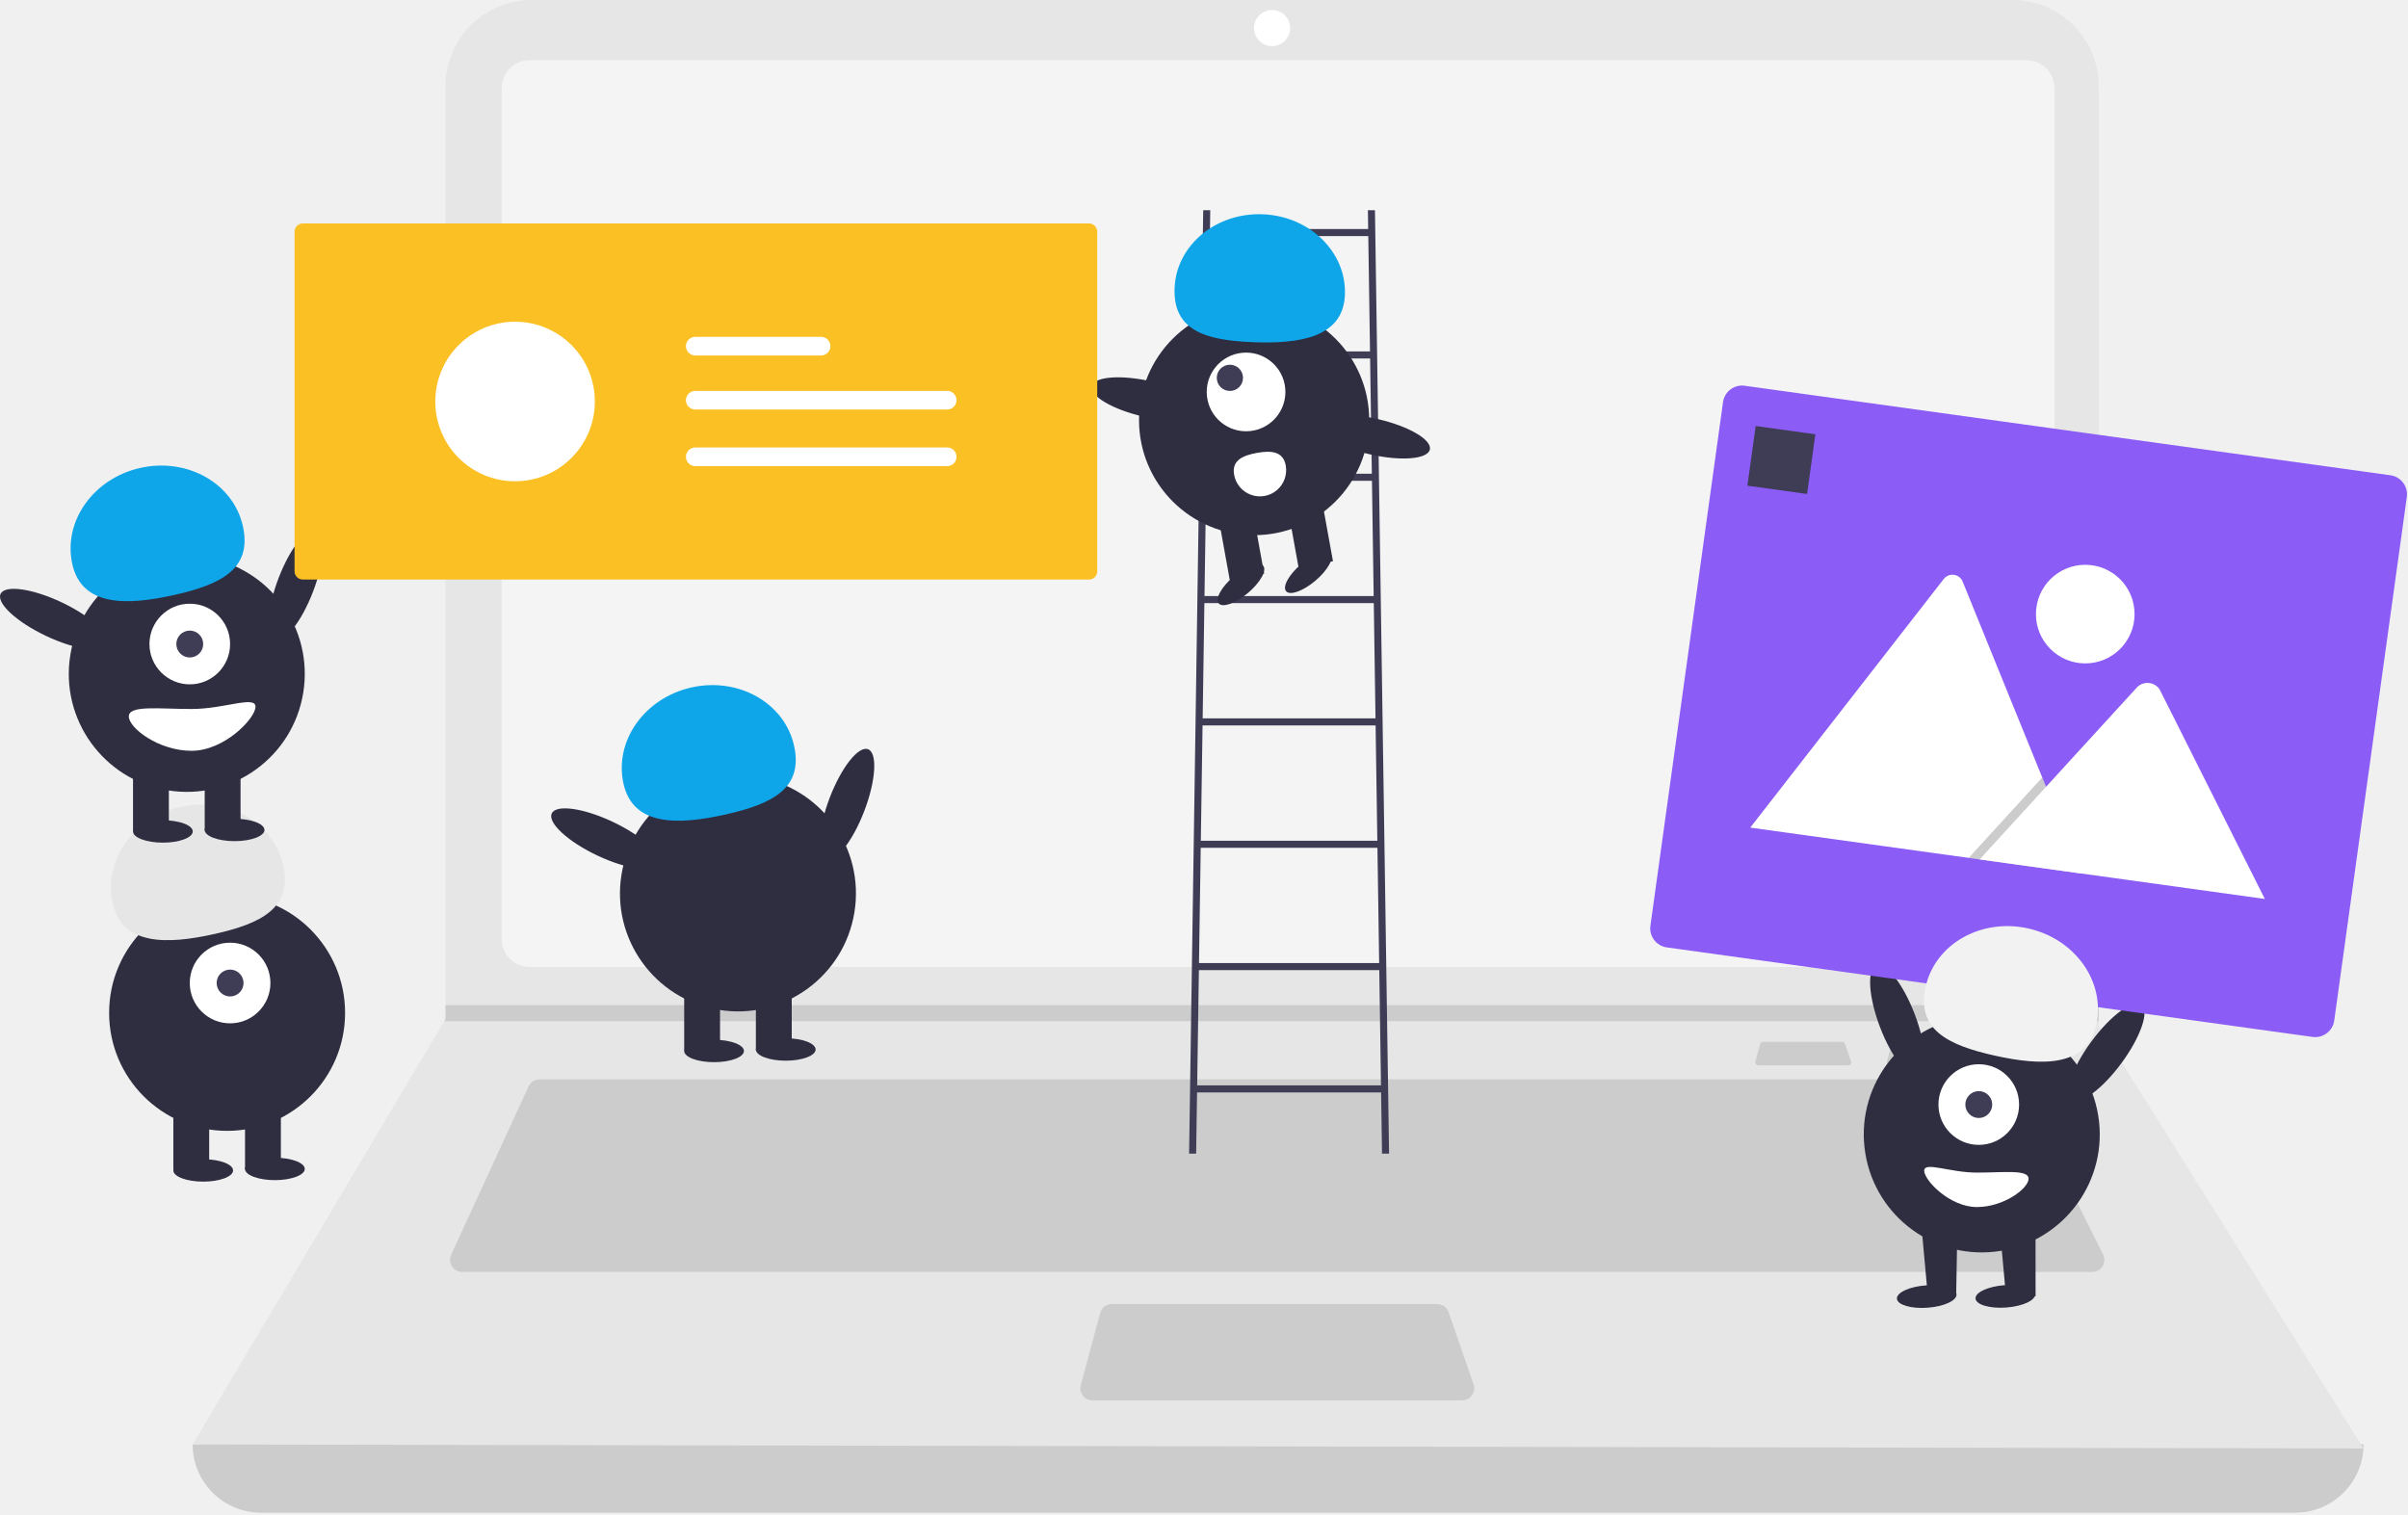
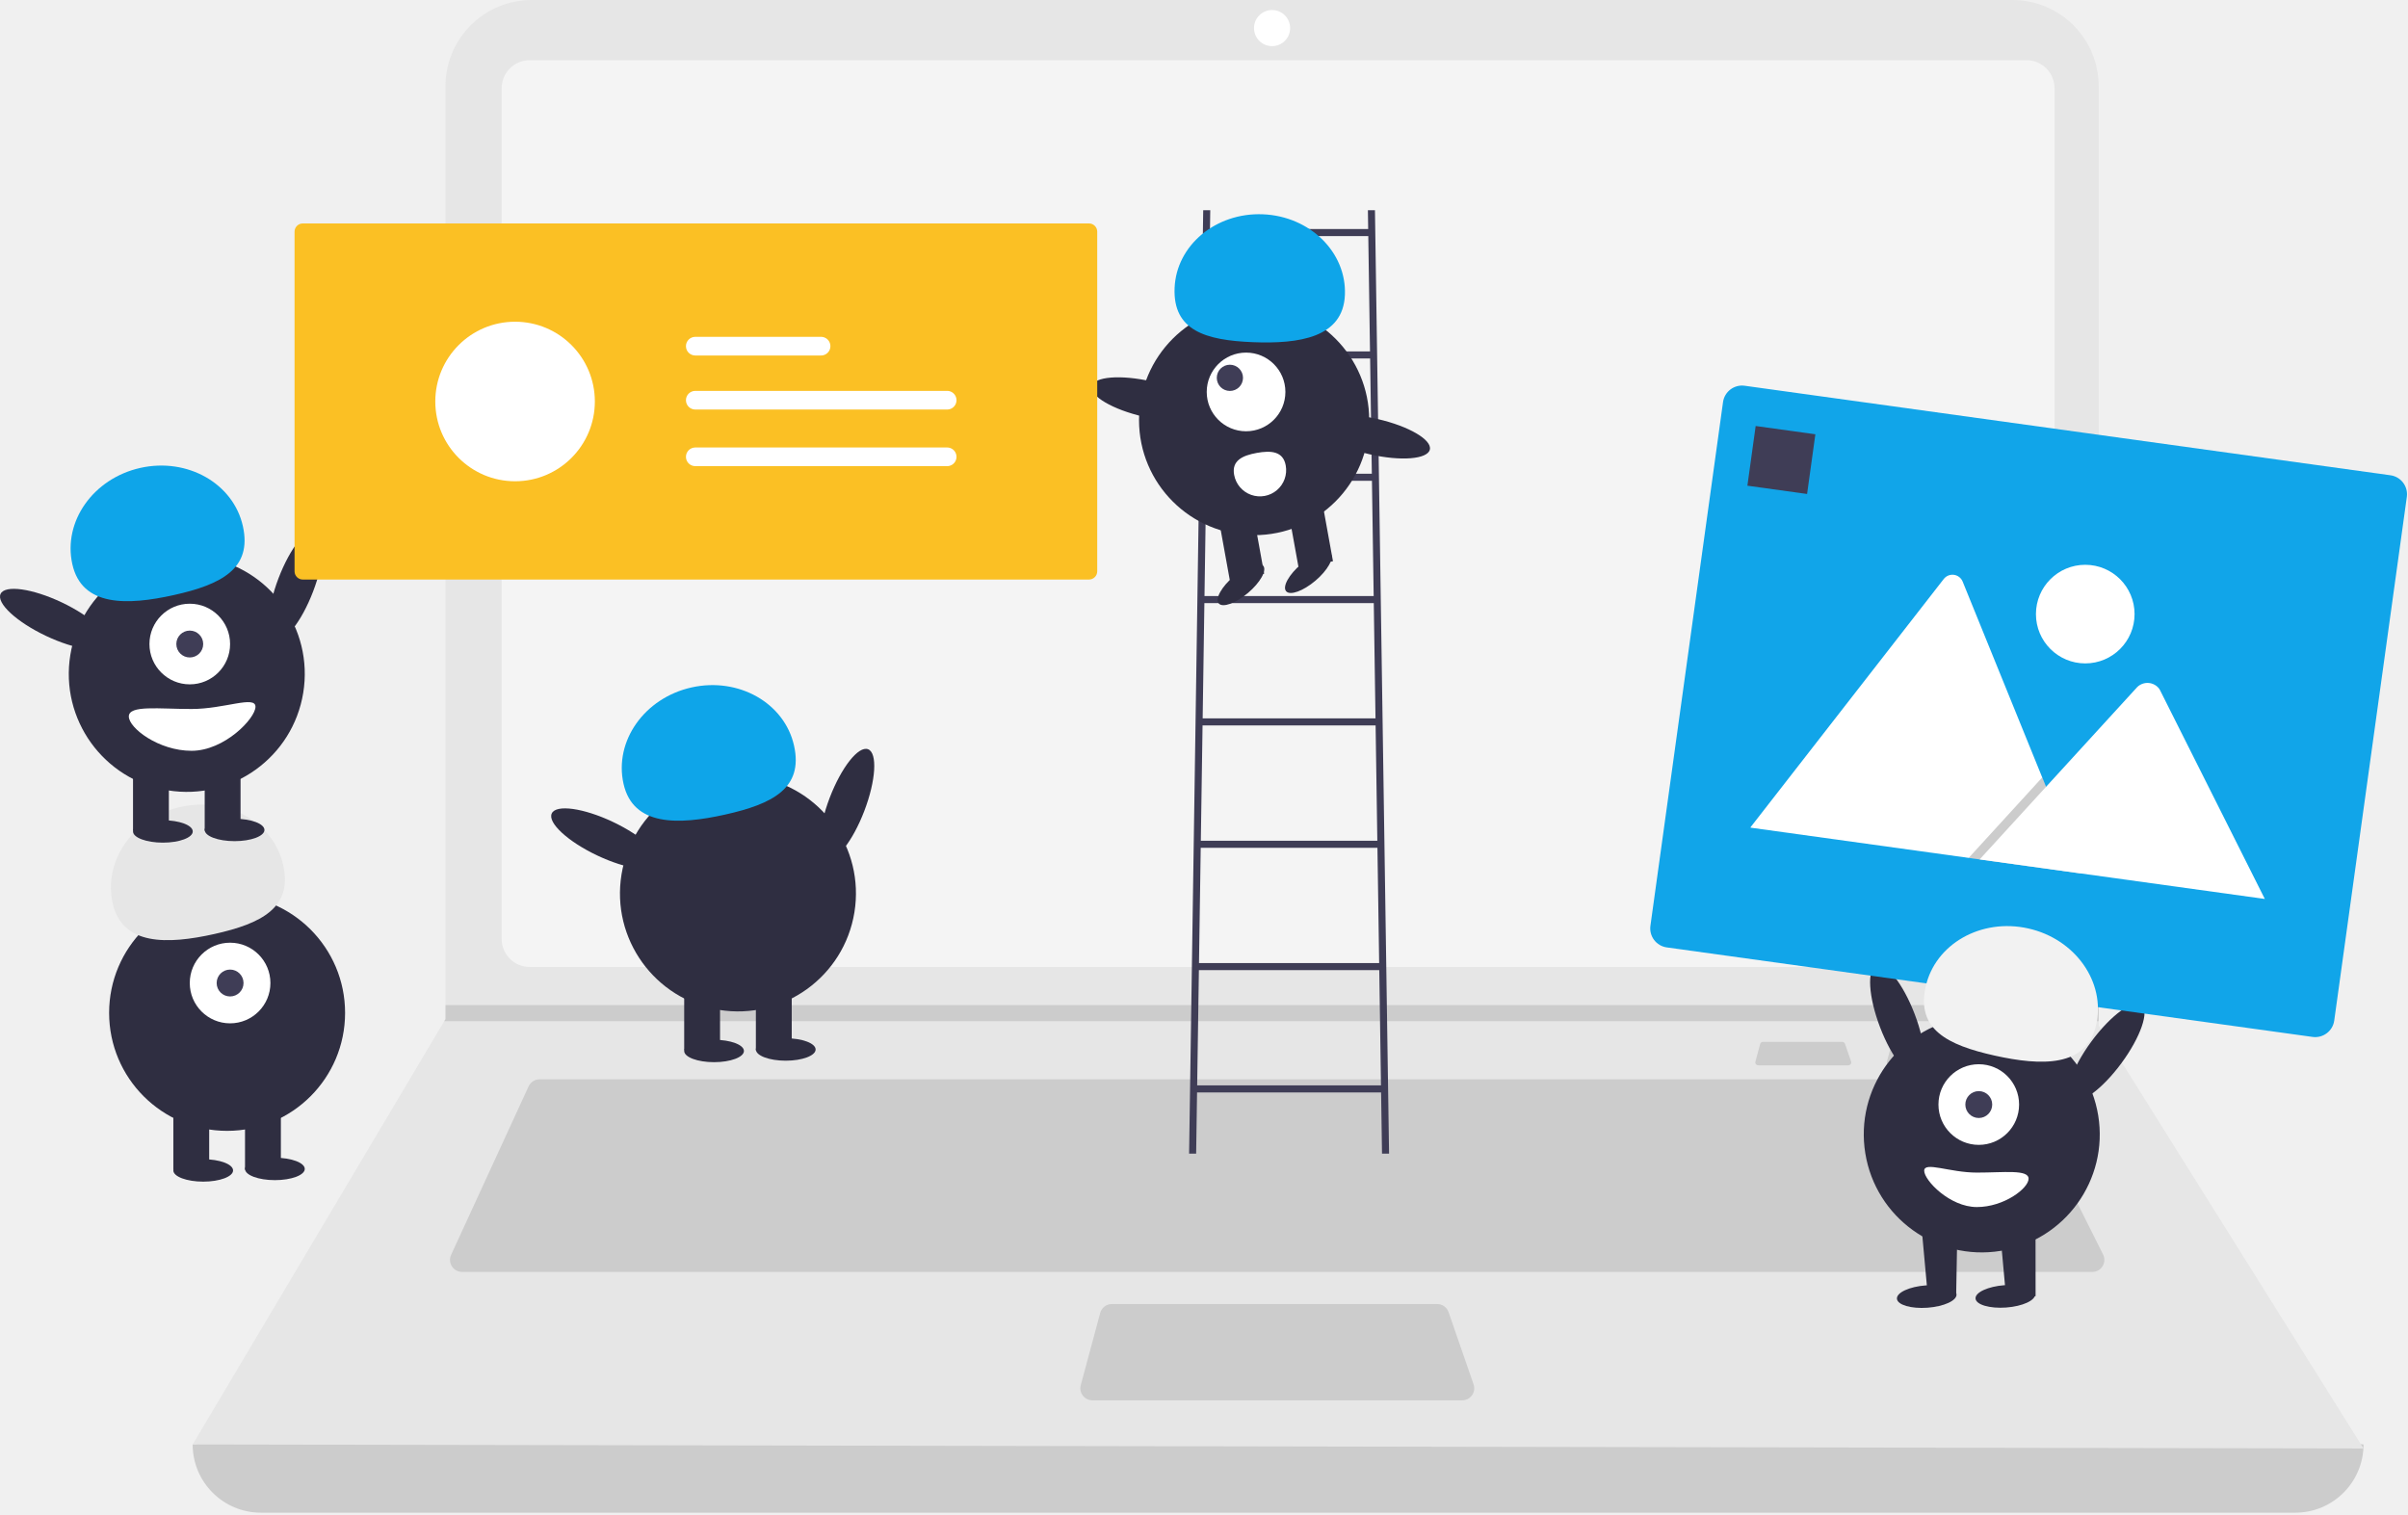
<svg xmlns="http://www.w3.org/2000/svg" width="879px" height="553px" viewBox="0 0 879 553" version="1.1">
  <g id="Page-1" stroke="none" stroke-width="1" fill="none" fill-rule="evenodd">
    <g id="undraw-content-team" transform="translate(-3, 0)">
      <rect id="Rectangle" fill-opacity="0.25" fill="#fff" x="180" y="16" width="579" height="343" rx="20" />
      <path d="M840.863,552.215 L98.229,552.215 C84.477,552.215 73.328,541.066 73.328,527.314 L73.328,527.314 C342.533,496.027 606.678,496.027 865.764,527.314 L865.764,527.314 C865.764,541.066 854.615,552.215 840.863,552.215 Z" id="Path" fill="#CCCCCC" fill-rule="nonzero" />
      <path d="M865.764,528.779 L73.328,527.314 L165.169,372.782 L165.608,372.049 L165.608,31.478 C165.608,23.129 168.924,15.122 174.827,9.219 C180.731,3.315 188.737,-0.001 197.086,2.84217094e-14 L737.612,2.84217094e-14 C745.961,-0.001 753.967,3.315 759.871,9.219 C765.774,15.122 769.09,23.129 769.09,31.478 L769.09,374.393 L865.764,528.779 Z M196.368,21.971 C190.708,21.978 186.121,26.565 186.115,32.225 L186.115,342.754 C186.122,348.414 190.708,353.001 196.368,353.007 L742.724,353.007 C748.384,353 752.97,348.414 752.977,342.754 L752.977,32.225 C752.971,26.565 748.384,21.978 742.724,21.971 L196.368,21.971 Z" id="Combined-Shape" fill="#E6E6E6" fill-rule="nonzero" />
      <path d="M199.959,394.021 C198.244,394.023 196.686,395.021 195.967,396.578 L167.668,458.098 C167.042,459.459 167.152,461.044 167.959,462.305 C168.767,463.566 170.162,464.329 171.659,464.329 L766.771,464.329 C768.294,464.329 769.708,463.54 770.508,462.245 C771.309,460.949 771.381,459.331 770.7,457.969 L739.94,396.449 C739.2,394.957 737.676,394.016 736.011,394.021 L199.959,394.021 Z" id="Path" fill="#CCCCCC" fill-rule="nonzero" />
      <circle id="Oval" fill="#FFFFFF" fill-rule="nonzero" cx="467.349" cy="10.253" r="6.591" />
      <path d="M408.854,476.047 C406.869,476.05 405.131,477.382 404.612,479.299 L397.513,505.664 C397.158,506.984 397.437,508.395 398.268,509.48 C399.1,510.565 400.389,511.201 401.756,511.201 L536.753,511.201 C538.175,511.201 539.508,510.514 540.333,509.356 C541.157,508.198 541.37,506.713 540.905,505.37 L531.778,479.004 C531.165,477.235 529.499,476.048 527.626,476.047 L408.854,476.047 Z" id="Path" fill="#CCCCCC" fill-rule="nonzero" />
      <polygon id="Path" fill="#CCCCCC" fill-rule="nonzero" points="769.09 366.922 769.09 372.782 165.169 372.782 165.623 372.049 165.623 366.922" />
      <path d="M694.547,380.344 C694.064,380.345 693.64,380.669 693.514,381.136 L691.786,387.556 C691.699,387.878 691.767,388.221 691.969,388.485 C692.172,388.75 692.486,388.905 692.819,388.905 L725.693,388.905 C726.039,388.905 726.364,388.737 726.564,388.455 C726.765,388.173 726.817,387.811 726.704,387.484 L724.481,381.064 C724.332,380.633 723.926,380.344 723.47,380.344 L694.547,380.344 Z" id="Path" fill="#CCCCCC" fill-rule="nonzero" />
      <path d="M646.547,380.344 C646.064,380.345 645.64,380.669 645.514,381.136 L643.786,387.556 C643.699,387.878 643.767,388.221 643.969,388.485 C644.172,388.75 644.486,388.905 644.819,388.905 L677.693,388.905 C678.039,388.905 678.364,388.737 678.564,388.455 C678.765,388.173 678.817,387.811 678.704,387.484 L676.481,381.064 C676.332,380.633 675.926,380.344 675.47,380.344 L646.547,380.344 Z" id="Path" fill="#CCCCCC" fill-rule="nonzero" />
      <path d="M507.481,421.14 L510.058,421.14 L504.905,76.751 L502.328,76.751 L502.431,83.622 L444.684,83.622 L444.787,76.751 L442.211,76.751 L437.058,421.14 L439.634,421.14 L439.968,398.81 L507.147,398.81 L507.481,421.14 Z M503.768,172.94 L443.348,172.94 L443.978,130.857 L503.138,130.857 L503.768,172.94 Z M503.806,175.516 L504.436,217.598 L442.68,217.598 L443.309,175.516 L503.806,175.516 Z M504.474,220.175 L505.104,262.257 L442.012,262.257 L442.641,220.175 L504.474,220.175 Z M505.143,264.834 L505.772,306.916 L441.343,306.916 L441.973,264.834 L505.143,264.834 Z M505.811,309.493 L506.44,351.575 L440.675,351.575 L441.305,309.493 L505.811,309.493 Z M502.47,86.198 L503.099,128.281 L444.016,128.281 L444.646,86.198 L502.47,86.198 Z M440.007,396.234 L440.637,354.151 L506.479,354.151 L507.109,396.234 L440.007,396.234 Z" id="Shape" fill="#3F3D56" fill-rule="nonzero" />
      <circle id="Oval" fill="#2F2E41" fill-rule="nonzero" cx="460.794" cy="153.358" r="42.012" />
      <rect id="Rectangle" fill="#2F2E41" fill-rule="nonzero" transform="translate(481.2635, 194.7793) rotate(-10.26106) translate(-481.2635, -194.7793) " x="474.882" y="183.346" width="12.763" height="22.867" />
      <rect id="Rectangle" fill="#2F2E41" fill-rule="nonzero" transform="translate(456.1454, 199.3264) rotate(-10.26106) translate(-456.1454, -199.3264) " x="449.764" y="187.893" width="12.763" height="22.867" />
      <ellipse id="Oval" fill="#2F2E41" fill-rule="nonzero" transform="translate(455.9919, 213.4058) rotate(-40.26106) translate(-455.9919, -213.4058) " cx="455.992" cy="213.406" rx="10.636" ry="3.989" />
      <ellipse id="Oval" fill="#2F2E41" fill-rule="nonzero" transform="translate(480.5869, 208.9534) rotate(-40.26106) translate(-480.5869, -208.9534) " cx="480.587" cy="208.953" rx="10.636" ry="3.989" />
      <circle id="Oval" fill="#FFFFFF" fill-rule="nonzero" cx="457.853" cy="143.081" r="14.359" />
      <circle id="Oval" fill="#3F3D56" fill-rule="nonzero" cx="451.952" cy="137.934" r="4.786" />
      <path d="M493.936,107.653 C494.568,92.099 481.163,78.925 463.995,78.228 C446.828,77.53 432.399,89.574 431.767,105.127 C431.135,120.681 443.069,124.215 460.236,124.912 C477.404,125.61 493.304,123.206 493.936,107.653 Z" id="Path" fill="#0ea5e9" fill-rule="nonzero" />
      <ellipse id="Oval" fill="#2F2E41" fill-rule="nonzero" transform="translate(422.0018, 145.7037) rotate(-77.0899) translate(-422.0018, -145.7037) " cx="422.002" cy="145.704" rx="6.594" ry="21.006" />
      <ellipse id="Oval" fill="#2F2E41" fill-rule="nonzero" transform="translate(504.4704, 159.4181) rotate(-77.0899) translate(-504.4704, -159.4181) " cx="504.47" cy="159.418" rx="6.594" ry="21.006" />
      <path d="M472.333,169.914 C472.949,173.28 471.721,176.719 469.113,178.934 C466.504,181.148 462.912,181.802 459.69,180.649 C456.469,179.495 454.108,176.71 453.498,173.343 L453.494,173.325 C452.553,168.122 456.575,166.281 461.777,165.34 C466.979,164.398 471.391,164.712 472.333,169.914 Z" id="Path" fill="#FFFFFF" fill-rule="nonzero" />
      <ellipse id="Oval" fill="#2F2E41" fill-rule="nonzero" transform="translate(312.1859, 293.6337) rotate(-69.08217) translate(-312.1859, -293.6337) " cx="312.186" cy="293.634" rx="21.534" ry="6.76" />
      <circle id="Oval" fill="#2F2E41" fill-rule="nonzero" transform="translate(272.3788, 326.1557) rotate(-80.78252) translate(-272.3788, -326.1557) " cx="272.379" cy="326.156" r="43.067" />
      <rect id="Rectangle" fill="#2F2E41" fill-rule="nonzero" x="252.753" y="359.955" width="13.084" height="23.442" />
      <rect id="Rectangle" fill="#2F2E41" fill-rule="nonzero" x="278.921" y="359.955" width="13.084" height="23.442" />
      <ellipse id="Oval" fill="#2F2E41" fill-rule="nonzero" cx="263.656" cy="383.67" rx="10.903" ry="4.089" />
      <ellipse id="Oval" fill="#2F2E41" fill-rule="nonzero" cx="289.824" cy="383.125" rx="10.903" ry="4.089" />
      <path d="M230.602,286.104 C227.125,270.531 238.241,254.794 255.431,250.956 C272.621,247.117 289.375,256.631 292.852,272.204 C296.33,287.778 284.937,293.522 267.747,297.36 C250.558,301.199 234.08,301.678 230.602,286.104 Z" id="Path" fill="#0ea5e9" fill-rule="nonzero" />
      <ellipse id="Oval" fill="#2F2E41" fill-rule="nonzero" transform="translate(223.8706, 306.1723) rotate(-64.62574) translate(-223.8706, -306.1723) " cx="223.871" cy="306.172" rx="6.76" ry="21.534" />
      <circle id="Oval" fill="#2F2E41" fill-rule="nonzero" cx="85.901" cy="369.763" r="43.067" />
      <rect id="Rectangle" fill="#2F2E41" fill-rule="nonzero" x="66.275" y="403.563" width="13.084" height="23.442" />
      <rect id="Rectangle" fill="#2F2E41" fill-rule="nonzero" x="92.443" y="403.563" width="13.084" height="23.442" />
      <ellipse id="Oval" fill="#2F2E41" fill-rule="nonzero" cx="77.178" cy="427.277" rx="10.903" ry="4.089" />
      <ellipse id="Oval" fill="#2F2E41" fill-rule="nonzero" cx="103.346" cy="426.732" rx="10.903" ry="4.089" />
      <circle id="Oval" fill="#FFFFFF" fill-rule="nonzero" cx="86.991" cy="358.86" r="14.719" />
      <circle id="Oval" fill="#3F3D56" fill-rule="nonzero" cx="86.991" cy="358.86" r="4.906" />
      <path d="M44.124,329.712 C40.647,314.138 51.763,298.401 68.953,294.563 C86.143,290.725 102.897,300.238 106.374,315.812 C109.852,331.386 98.459,337.13 81.269,340.968 C64.08,344.806 47.602,345.286 44.124,329.712 Z" id="Path" fill="#E6E6E6" fill-rule="nonzero" />
      <ellipse id="Oval" fill="#2F2E41" fill-rule="nonzero" transform="translate(110.9887, 213.4908) rotate(-69.08217) translate(-110.9887, -213.4908) " cx="110.989" cy="213.491" rx="21.534" ry="6.76" />
      <circle id="Oval" fill="#2F2E41" fill-rule="nonzero" transform="translate(71.18157, 246.0128) rotate(-80.78252) translate(-71.18157, -246.0128) " cx="71.182" cy="246.013" r="43.067" />
      <rect id="Rectangle" fill="#2F2E41" fill-rule="nonzero" x="51.556" y="279.812" width="13.084" height="23.442" />
      <rect id="Rectangle" fill="#2F2E41" fill-rule="nonzero" x="77.723" y="279.812" width="13.084" height="23.442" />
      <ellipse id="Oval" fill="#2F2E41" fill-rule="nonzero" cx="62.459" cy="303.527" rx="10.903" ry="4.089" />
      <ellipse id="Oval" fill="#2F2E41" fill-rule="nonzero" cx="88.627" cy="302.982" rx="10.903" ry="4.089" />
      <circle id="Oval" fill="#FFFFFF" fill-rule="nonzero" cx="72.272" cy="235.11" r="14.719" />
      <circle id="Oval" fill="#3F3D56" fill-rule="nonzero" cx="72.272" cy="235.11" r="4.906" />
      <path d="M29.405,205.961 C25.927,190.388 37.044,174.651 54.233,170.812 C71.423,166.974 88.178,176.488 91.655,192.061 C95.133,207.635 83.74,213.379 66.55,217.217 C49.36,221.056 32.882,221.535 29.405,205.961 Z" id="Path" fill="#0ea5e9" fill-rule="nonzero" />
      <ellipse id="Oval" fill="#2F2E41" fill-rule="nonzero" transform="translate(22.6734, 226.0294) rotate(-64.62574) translate(-22.6734, -226.0294) " cx="22.673" cy="226.029" rx="6.76" ry="21.534" />
      <path d="M50.027,261.55 C50.027,265.765 60.88,274.088 72.924,274.088 C84.967,274.088 96.259,262.221 96.259,258.006 C96.259,253.791 84.967,258.824 72.924,258.824 C60.88,258.824 50.027,257.335 50.027,261.55 Z" id="Path" fill="#FFFFFF" fill-rule="nonzero" />
      <path d="M113.524,81.569 C111.868,81.57 110.526,82.913 110.524,84.569 L110.524,208.569 C110.526,210.225 111.868,211.567 113.524,211.569 L400.524,211.569 C402.18,211.567 403.522,210.225 403.524,208.569 L403.524,84.569 C403.522,82.913 402.18,81.57 400.524,81.569 L113.524,81.569 Z" id="Path" fill="#fbc024" fill-rule="nonzero" />
      <circle id="Oval" fill="#FFFFFF" fill-rule="nonzero" cx="191.018" cy="146.569" r="29.121" />
      <path d="M256.744,142.694 C254.885,142.725 253.394,144.24 253.394,146.099 C253.394,147.958 254.885,149.473 256.744,149.504 L348.689,149.504 C349.906,149.525 351.042,148.895 351.668,147.851 C352.294,146.807 352.316,145.508 351.724,144.444 C351.133,143.38 350.018,142.713 348.801,142.694 C348.764,142.694 348.727,142.694 348.689,142.694 L256.744,142.694 Z" id="b71acdfd-6a55-428e-917a-53f192cb0203" fill="#FFFFFF" fill-rule="nonzero" />
      <path d="M256.744,122.967 C254.885,122.998 253.394,124.513 253.394,126.372 C253.394,128.231 254.885,129.746 256.744,129.777 L302.659,129.777 C303.876,129.798 305.012,129.167 305.638,128.123 C306.264,127.08 306.286,125.781 305.694,124.717 C305.103,123.653 303.988,122.986 302.771,122.967 C302.734,122.966 302.696,122.966 302.659,122.967 L256.744,122.967 Z" id="ad4fbcfa-41b0-45f9-a593-23b6dc3fe165" fill="#FFFFFF" fill-rule="nonzero" />
      <path d="M256.744,163.361 C254.885,163.391 253.394,164.907 253.394,166.766 C253.394,168.624 254.885,170.14 256.744,170.17 L348.689,170.17 C349.906,170.191 351.042,169.561 351.668,168.517 C352.294,167.473 352.316,166.175 351.724,165.111 C351.133,164.047 350.018,163.38 348.801,163.361 C348.764,163.36 348.727,163.36 348.689,163.361 L256.744,163.361 Z" id="bce2a7cd-a325-424d-9b3a-f63d1dad5aba" fill="#FFFFFF" fill-rule="nonzero" />
      <ellipse id="Oval" fill="#2F2E41" fill-rule="nonzero" transform="translate(695.6027, 372.6101) rotate(-20.91783) translate(-695.6027, -372.6101) " cx="695.603" cy="372.61" rx="6.76" ry="21.534" />
      <circle id="Oval" fill="#2F2E41" fill-rule="nonzero" transform="translate(726.4098, 414.1321) rotate(-9.21747) translate(-726.4098, -414.1321) " cx="726.41" cy="414.132" r="43.067" />
      <polygon id="Path" fill="#2F2E41" fill-rule="nonzero" points="746.035 447.932 732.952 447.932 735.512 476.005 746.058 473.14" />
      <polygon id="Path" fill="#2F2E41" fill-rule="nonzero" points="717.512 448.005 704.428 448.005 706.988 476.078 717.058 473.14" />
      <ellipse id="Oval" fill="#2F2E41" fill-rule="nonzero" transform="translate(706.3181, 473.3191) rotate(-4.18164) translate(-706.3181, -473.3191) " cx="706.318" cy="473.319" rx="10.903" ry="4.089" />
      <circle id="Oval" fill="#FFFFFF" fill-rule="nonzero" cx="725.319" cy="403.229" r="14.719" />
      <circle id="Oval" fill="#3F3D56" fill-rule="nonzero" cx="725.319" cy="403.229" r="4.906" />
      <ellipse id="Oval" fill="#2F2E41" fill-rule="nonzero" transform="translate(771.918, 384.1487) rotate(-53.5499) translate(-771.918, -384.1487) " cx="771.918" cy="384.149" rx="21.534" ry="6.76" />
      <path d="M705.397,436.339 C705.397,432.865 714.342,426.005 724.268,426.005 C734.194,426.005 743.5,435.785 743.5,439.259 C743.5,442.733 734.194,438.585 724.268,438.585 C714.342,438.585 705.397,439.813 705.397,436.339 Z" id="Path" fill="#FFFFFF" fill-rule="nonzero" transform="translate(724.4485, 433.3253) rotate(-180) translate(-724.4485, -433.3253) " />
-       <path d="M847.177,378.542 L611.431,345.861 C607.604,345.325 604.933,341.794 605.459,337.966 L631.961,146.794 C632.496,142.967 636.027,140.295 639.855,140.821 L875.601,173.503 C879.428,174.038 882.1,177.569 881.573,181.397 L855.072,372.569 C854.536,376.396 851.005,379.068 847.177,378.542 L847.177,378.542 Z" id="Path" fill="#8b5cf6" fill-rule="nonzero" />
+       <path d="M847.177,378.542 L611.431,345.861 C607.604,345.325 604.933,341.794 605.459,337.966 L631.961,146.794 C632.496,142.967 636.027,140.295 639.855,140.821 L875.601,173.503 C879.428,174.038 882.1,177.569 881.573,181.397 L855.072,372.569 C854.536,376.396 851.005,379.068 847.177,378.542 L847.177,378.542 Z" id="Path" fill="#11a5e9" fill-rule="nonzero" />
      <path d="M762.722,318.88 L642.368,302.195 C642.217,302.176 642.068,302.143 641.923,302.097 L712.514,211.391 C713.394,210.239 714.827,209.649 716.263,209.849 C717.699,210.048 718.917,211.004 719.451,212.352 L748.481,283.815 L749.872,287.235 L762.722,318.88 Z" id="Path" fill="#FFFFFF" fill-rule="nonzero" />
      <polygon id="Path" fill="#000000" fill-rule="nonzero" opacity="0.2" points="762.722 318.879 721.63 313.183 745.864 286.679 747.609 284.77 748.481 283.815 749.872 287.235" />
      <path d="M829.735,328.169 L725.638,313.739 L749.872,287.235 L751.616,285.325 L783.195,250.785 C784.299,249.736 785.796,249.204 787.314,249.323 C788.832,249.442 790.229,250.199 791.156,251.408 C791.271,251.576 791.376,251.751 791.469,251.932 L829.735,328.169 Z" id="Path" fill="#FFFFFF" fill-rule="nonzero" />
      <circle id="Oval" fill="#FFFFFF" fill-rule="nonzero" cx="764.186" cy="224.184" r="18" />
      <rect id="Rectangle" fill="#3F3D56" fill-rule="nonzero" transform="translate(653.2622, 167.9236) rotate(7.89277) translate(-653.2622, -167.9236) " x="642.262" y="156.924" width="22" height="22" />
      <path d="M768.187,374.081 C771.664,358.507 760.548,342.77 743.358,338.932 C726.168,335.093 709.414,344.607 705.936,360.181 C702.459,375.755 713.851,381.498 731.041,385.337 C748.231,389.175 764.709,389.654 768.187,374.081 Z" id="Path" fill="#F2F2F2" fill-rule="nonzero" />
      <ellipse id="Oval" fill="#2F2E41" fill-rule="nonzero" transform="translate(735.0106, 473.2499) rotate(-4.18164) translate(-735.0106, -473.2499) " cx="735.011" cy="473.25" rx="10.903" ry="4.089" />
    </g>
  </g>
</svg>
